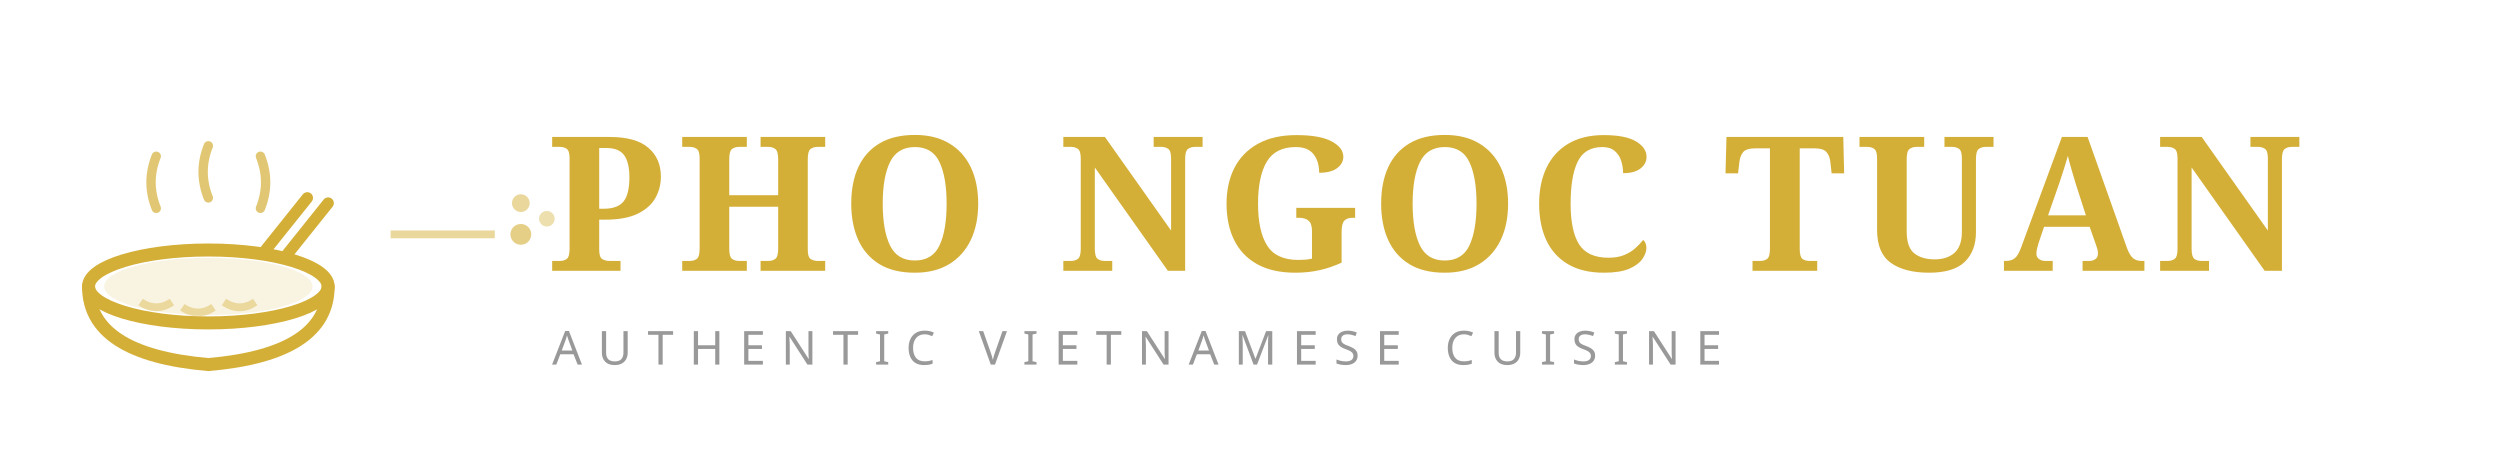
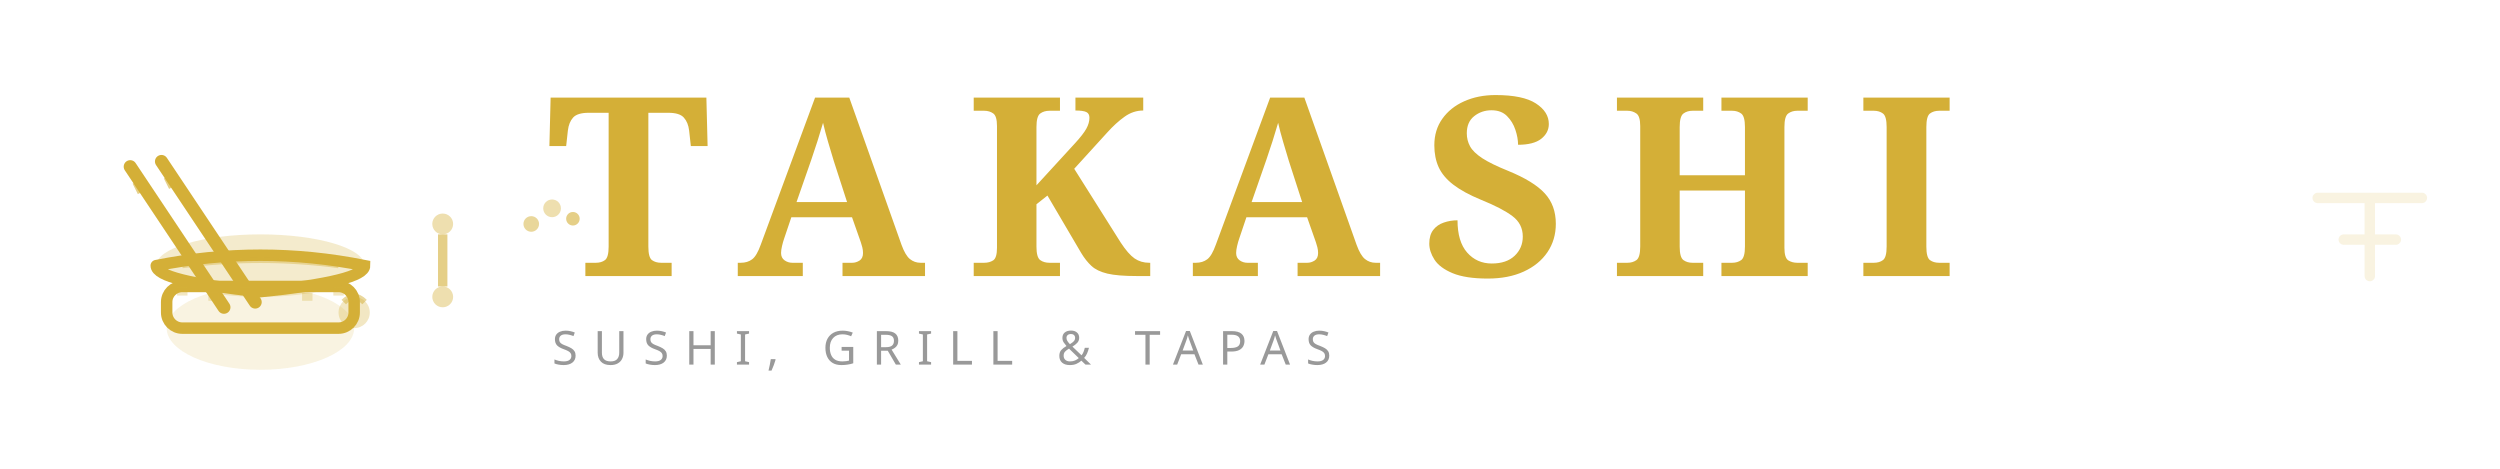
<svg xmlns="http://www.w3.org/2000/svg" width="480" height="90" viewBox="0 0 480 90">
  <defs>
    <style>
      .logo-text { fill: #d4af37; font-family: 'Forum', 'Georgia', serif; }
      .logo-accent { fill: #d4af37; stroke: #d4af37; }
      .logo-tagline { fill: #999; font-family: 'DM Sans', sans-serif; font-size: 9px; letter-spacing: 3px; }
    </style>
  </defs>
-   <g transform="translate(15, 20)">
-     <ellipse cx="25" cy="35" rx="23" ry="7" fill="none" stroke="#d4af37" stroke-width="2.5" />
-     <path d="M 2 35 Q 2 48 25 50 Q 48 48 48 35" fill="none" stroke="#d4af37" stroke-width="2.5" stroke-linecap="round" />
-     <ellipse cx="25" cy="35" rx="20" ry="5.5" fill="#d4af37" opacity="0.15" />
-     <path d="M 12 38 Q 15 40 18 38" stroke="#d4af37" stroke-width="1.5" fill="none" opacity="0.4" />
-     <path d="M 20 39 Q 23 41 26 39" stroke="#d4af37" stroke-width="1.5" fill="none" opacity="0.4" />
-     <path d="M 28 38 Q 31 40 34 38" stroke="#d4af37" stroke-width="1.5" fill="none" opacity="0.4" />
-     <path d="M 15 20 Q 13 15 15 10" stroke="#d4af37" stroke-width="1.8" stroke-linecap="round" fill="none" opacity="0.7" />
-     <path d="M 25 18 Q 23 13 25 8" stroke="#d4af37" stroke-width="1.8" stroke-linecap="round" fill="none" opacity="0.7" />
-     <path d="M 35 20 Q 37 15 35 10" stroke="#d4af37" stroke-width="1.8" stroke-linecap="round" fill="none" opacity="0.7" />
-     <line x1="36" y1="28" x2="44" y2="18" stroke="#d4af37" stroke-width="2.2" stroke-linecap="round" />
-     <line x1="40" y1="29" x2="48" y2="19" stroke="#d4af37" stroke-width="2.2" stroke-linecap="round" />
+   <g transform="translate(20, 25)">
+     <ellipse cx="30" cy="38" rx="18" ry="8" fill="#d4af37" opacity="0.15" />
+     <rect x="12" y="30" width="36" height="8" rx="3" fill="none" stroke="#d4af37" stroke-width="2.2" />
+     <ellipse cx="30" cy="26" rx="20" ry="6" fill="#d4af37" opacity="0.25" />
+     <path d="M 10 26 Q 30 22 50 26 Q 50 29 30 31 Q 10 29 10 26" fill="none" stroke="#d4af37" stroke-width="2.2" stroke-linecap="round" />
+     <path d="M 15 26 Q 30 24 45 26" stroke="#d4af37" stroke-width="1" fill="none" opacity="0.4" />
+     <circle cx="48" cy="35" r="3" fill="#d4af37" opacity="0.3" />
+     <path d="M 46 33 Q 48 31 50 33" stroke="#d4af37" stroke-width="1.2" fill="none" opacity="0.5" />
+     <g transform="translate(-5, -8)">
+       <line x1="10" y1="15" x2="28" y2="42" stroke="#d4af37" stroke-width="2.5" stroke-linecap="round" />
+       <line x1="16" y1="14" x2="34" y2="41" stroke="#d4af37" stroke-width="2.5" stroke-linecap="round" />
+       <line x1="11" y1="18" x2="12" y2="20" stroke="#d4af37" stroke-width="1.2" opacity="0.6" />
+       <line x1="17" y1="17" x2="18" y2="19" stroke="#d4af37" stroke-width="1.2" opacity="0.6" />
+     </g>
+     <line x1="14" y1="31" x2="16" y2="31" stroke="#d4af37" stroke-width="1.5" opacity="0.3" />
+     <line x1="20" y1="32" x2="22" y2="32" stroke="#d4af37" stroke-width="1.5" opacity="0.3" />
+     <line x1="26" y1="31" x2="28" y2="31" stroke="#d4af37" stroke-width="1.5" opacity="0.3" />
+     <line x1="38" y1="32" x2="40" y2="32" stroke="#d4af37" stroke-width="1.5" opacity="0.3" />
+     <line x1="44" y1="31" x2="46" y2="31" stroke="#d4af37" stroke-width="1.5" opacity="0.3" />
  </g>
-   <line x1="75" y1="45" x2="95" y2="45" stroke="#d4af37" stroke-width="1.5" opacity="0.5" />
-   <text x="105" y="52" class="logo-text" font-size="36" font-weight="700" letter-spacing="2">
-     PHO NGOC TUAN
+   <g transform="translate(85, 35)">
+     <line x1="0" y1="10" x2="0" y2="20" stroke="#d4af37" stroke-width="1.8" opacity="0.6" />
+     <circle cx="0" cy="8" r="2" fill="#d4af37" opacity="0.4" />
+     <circle cx="0" cy="22" r="2" fill="#d4af37" opacity="0.4" />
+   </g>
+   <text x="105" y="53" class="logo-text" font-size="48" font-weight="700" letter-spacing="8">
+     TAKASHI
  </text>
  <text x="106" y="70" class="logo-tagline" text-transform="uppercase">
-     AUTHENTIC VIETNAMESE CUISINE
+     SUSHI, GRILL &amp; TAPAS
  </text>
-   <circle cx="100" cy="45" r="1.5" class="logo-accent" opacity="0.6" />
-   <circle cx="105" cy="42" r="1" class="logo-accent" opacity="0.4" />
-   <circle cx="100" cy="39" r="1.2" class="logo-accent" opacity="0.5" />
+   <g transform="translate(100, 35)">
+     <circle cx="2" cy="8" r="1" class="logo-accent" opacity="0.5" />
+     <circle cx="6" cy="5" r="1.2" class="logo-accent" opacity="0.4" />
+     <circle cx="10" cy="7" r="0.8" class="logo-accent" opacity="0.6" />
+   </g>
+   <g transform="translate(445, 38)" opacity="0.15">
+     <path d="M 0 0 L 20 0 M 10 0 L 10 15 M 5 8 L 15 8" stroke="#d4af37" stroke-width="2" stroke-linecap="round" />
+   </g>
</svg>
